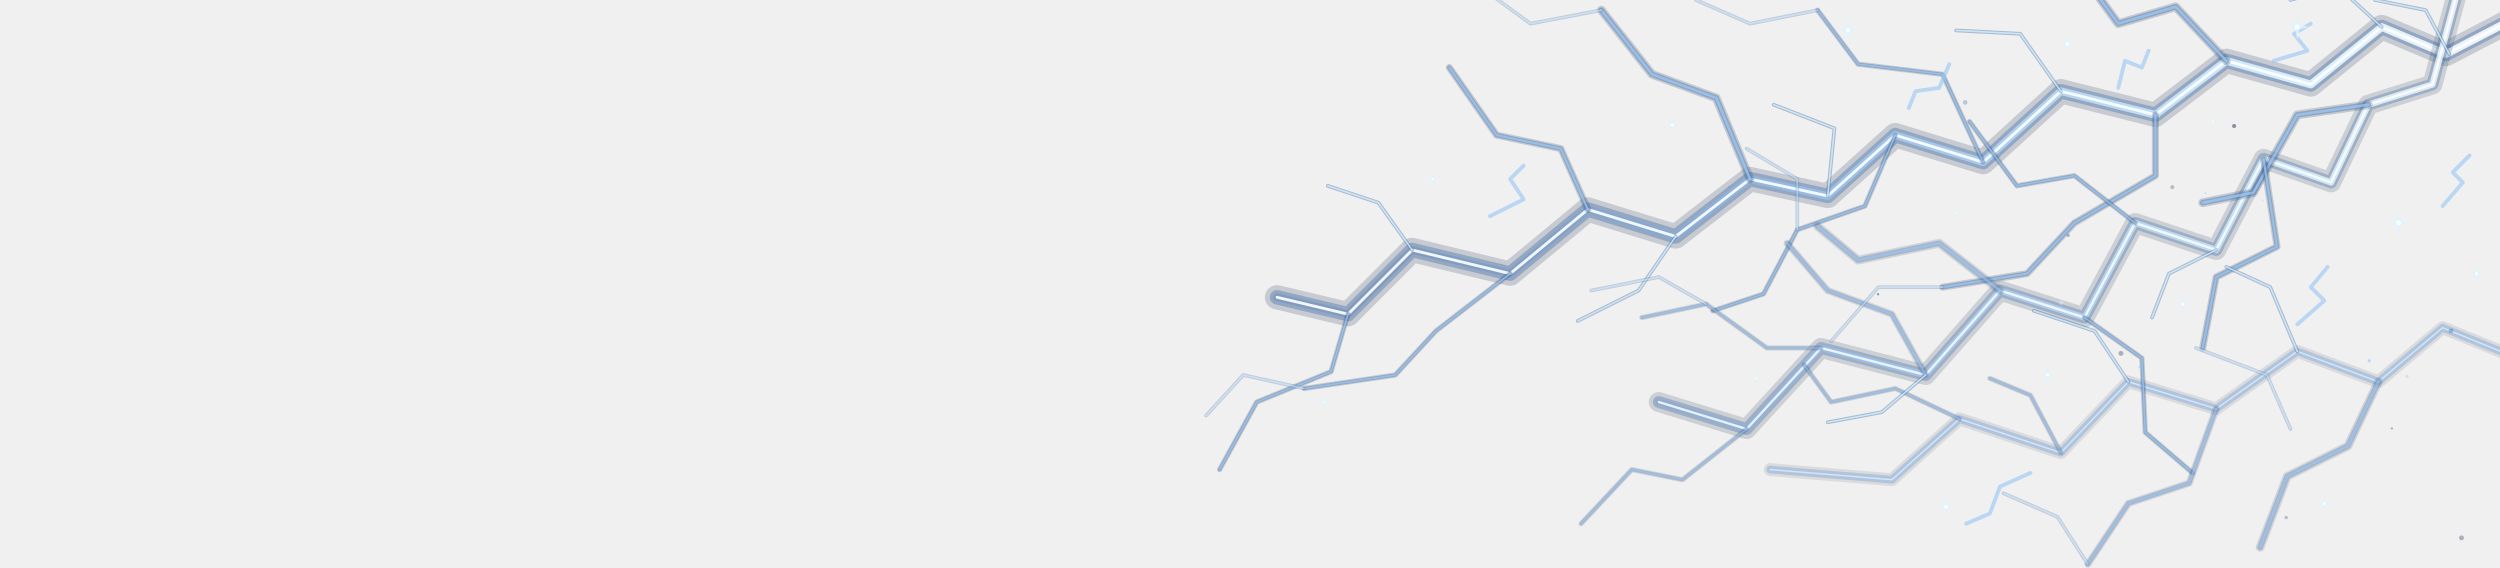
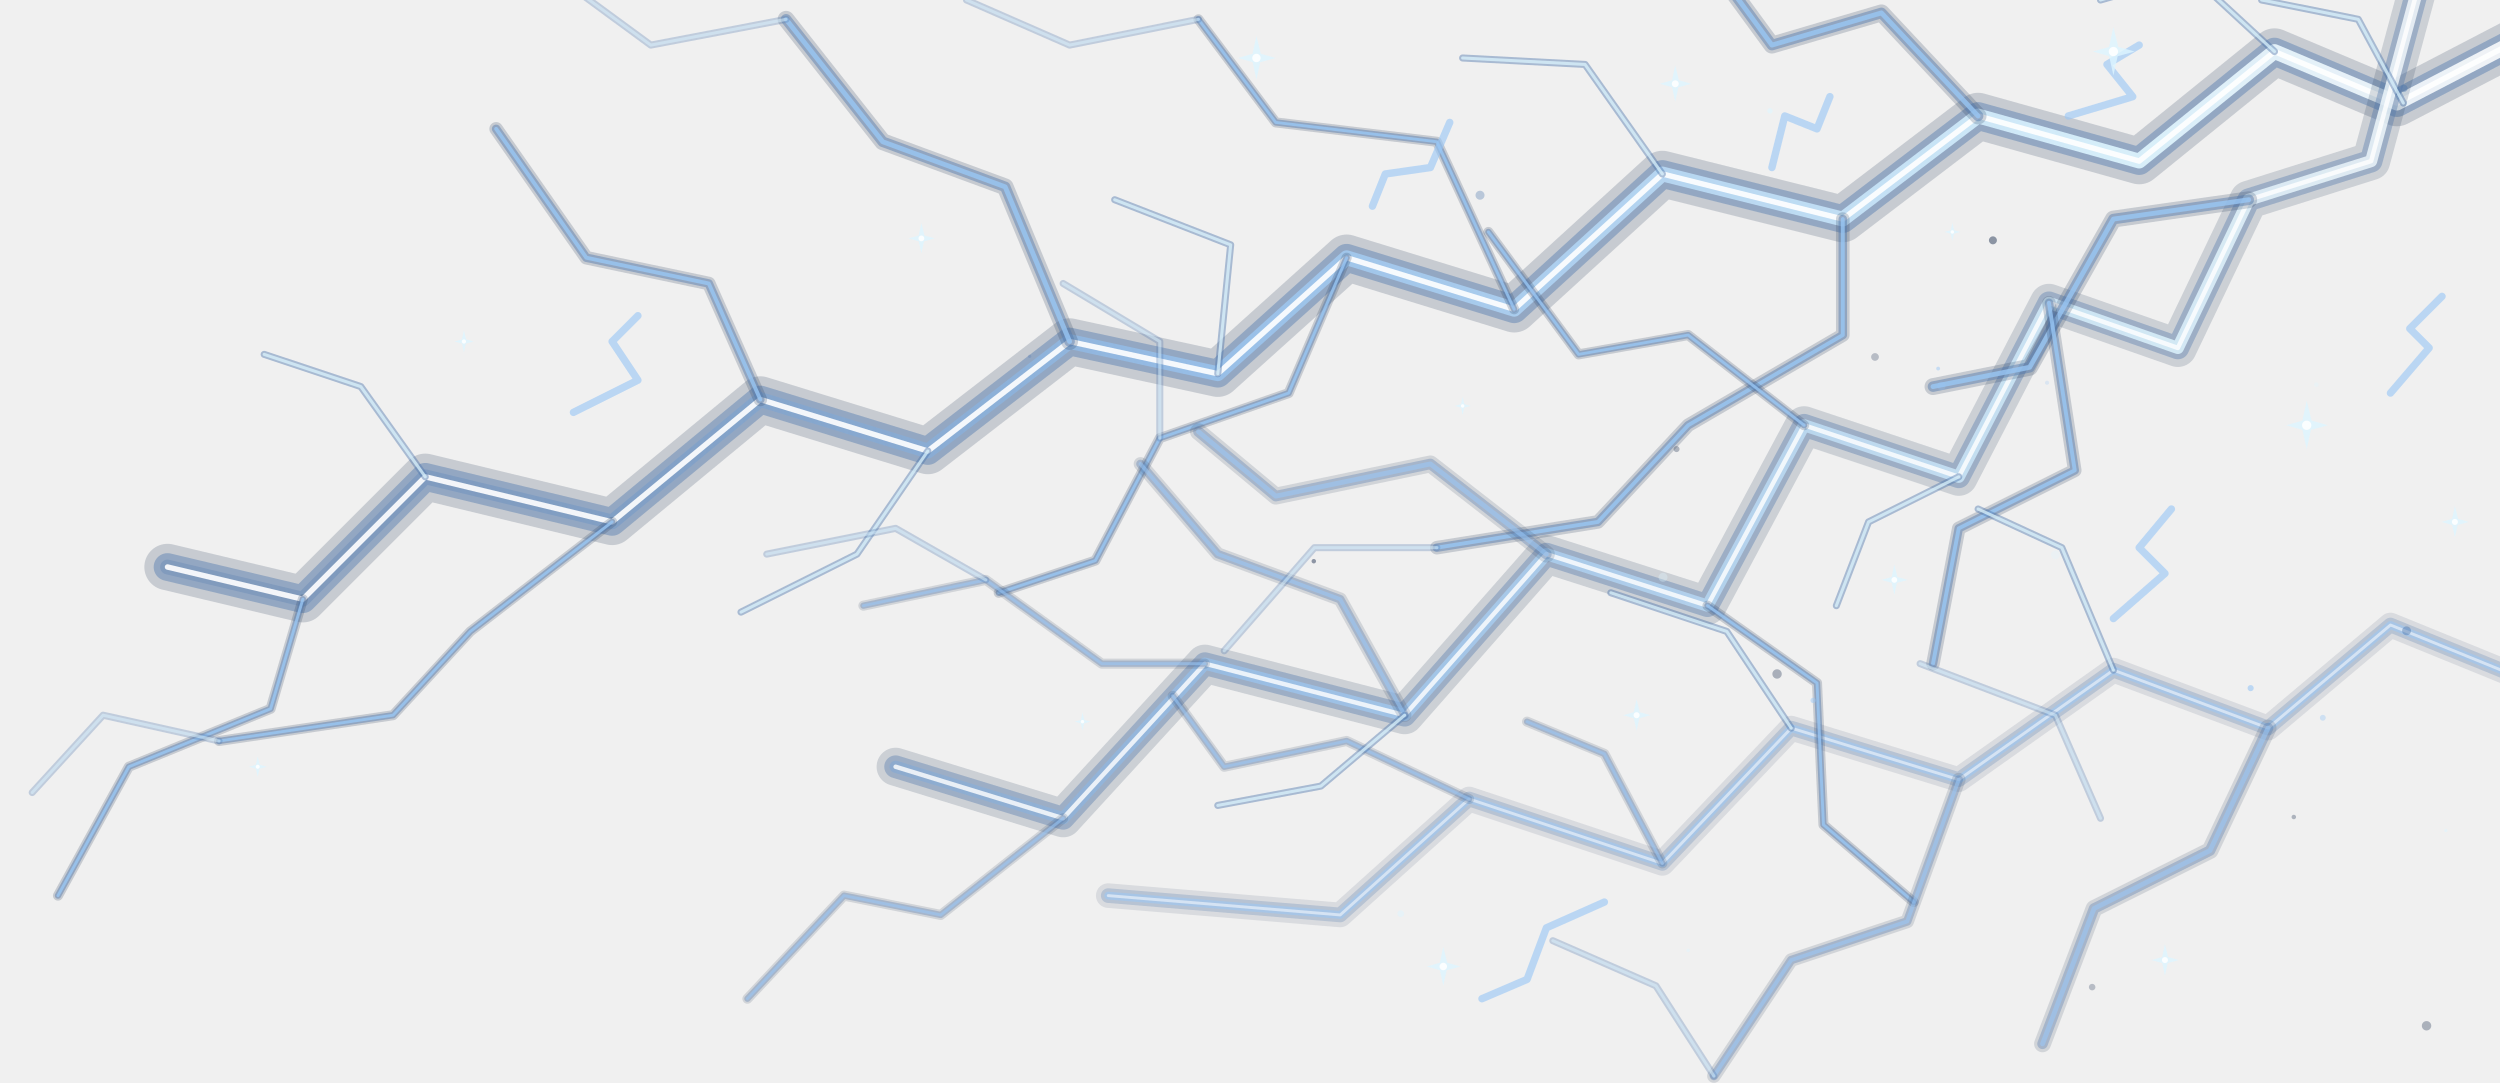
- <svg xmlns="http://www.w3.org/2000/svg" width="740" height="168" viewBox="0 0 740 168" fill="none">
+ <svg xmlns="http://www.w3.org/2000/svg" width="388" height="168" viewBox="352 0 388 168" fill="none">
  <defs>
    <linearGradient id="electric-charge" x1="392" y1="77" x2="739" y2="9" gradientUnits="userSpaceOnUse">
      <stop offset="0" stop-color="#5179AE" stop-opacity=".30" />
      <stop offset=".42" stop-color="#99C7F5" stop-opacity=".78" />
      <stop offset=".83" stop-color="#DDF5FF" stop-opacity=".98" />
      <stop offset="1" stop-color="#FFFFFF" stop-opacity=".92" />
    </linearGradient>
  </defs>
  <path d="M 749 3 L 724 16 L 705 8 L 684 25 L 659 18 L 638 34 L 610 27 L 587 48 L 561 40 L 541 58 L 518 53 L 496 70 L 470 62 L 447 81 L 418 74 L 399 93 L 378 88" stroke="#273856" stroke-width="7.2" stroke-opacity="0.200" stroke-linecap="round" stroke-linejoin="round" />
  <path d="M 749 3 L 724 16 L 705 8 L 684 25 L 659 18 L 638 34 L 610 27 L 587 48 L 561 40 L 541 58 L 518 53 L 496 70 L 470 62 L 447 81 L 418 74 L 399 93 L 378 88" stroke="#5179AE" stroke-width="4.3" stroke-opacity="0.430" stroke-linecap="round" stroke-linejoin="round" />
  <path d="M 749 3 L 724 16 L 705 8 L 684 25 L 659 18 L 638 34 L 610 27 L 587 48 L 561 40 L 541 58 L 518 53 L 496 70 L 470 62 L 447 81 L 418 74 L 399 93 L 378 88" stroke="url(#electric-charge)" stroke-width="2.3" stroke-opacity="0.930" stroke-linecap="round" stroke-linejoin="round" />
  <path d="M 749 3 L 724 16 L 705 8 L 684 25 L 659 18 L 638 34 L 610 27 L 587 48 L 561 40 L 541 58 L 518 53 L 496 70 L 470 62 L 447 81 L 418 74 L 399 93 L 378 88" stroke="#FFFFFF" stroke-width="0.85" stroke-opacity="0.900" stroke-linecap="round" stroke-linejoin="round" />
  <path d="M 730 -12 L 720 25 L 701 31 L 690 54 L 670 47 L 656 74 L 632 66 L 617 94 L 592 86 L 570 111 L 539 103 L 517 127 L 491 119" stroke="#273856" stroke-width="5.904" stroke-opacity="0.178" stroke-linecap="round" stroke-linejoin="round" />
  <path d="M 730 -12 L 720 25 L 701 31 L 690 54 L 670 47 L 656 74 L 632 66 L 617 94 L 592 86 L 570 111 L 539 103 L 517 127 L 491 119" stroke="#5179AE" stroke-width="3.526" stroke-opacity="0.383" stroke-linecap="round" stroke-linejoin="round" />
  <path d="M 730 -12 L 720 25 L 701 31 L 690 54 L 670 47 L 656 74 L 632 66 L 617 94 L 592 86 L 570 111 L 539 103 L 517 127 L 491 119" stroke="url(#electric-charge)" stroke-width="1.886" stroke-opacity="0.828" stroke-linecap="round" stroke-linejoin="round" />
  <path d="M 730 -12 L 720 25 L 701 31 L 690 54 L 670 47 L 656 74 L 632 66 L 617 94 L 592 86 L 570 111 L 539 103 L 517 127 L 491 119" stroke="#FFFFFF" stroke-width="0.697" stroke-opacity="0.801" stroke-linecap="round" stroke-linejoin="round" />
  <path d="M 750 108 L 723 97 L 704 113 L 680 104 L 656 121 L 630 113 L 610 134 L 580 124 L 560 142 L 524 139" stroke="#273856" stroke-width="3.816" stroke-opacity="0.116" stroke-linecap="round" stroke-linejoin="round" />
  <path d="M 750 108 L 723 97 L 704 113 L 680 104 L 656 121 L 630 113 L 610 134 L 580 124 L 560 142 L 524 139" stroke="#5179AE" stroke-width="2.279" stroke-opacity="0.249" stroke-linecap="round" stroke-linejoin="round" />
  <path d="M 750 108 L 723 97 L 704 113 L 680 104 L 656 121 L 630 113 L 610 134 L 580 124 L 560 142 L 524 139" stroke="#99C7F5" stroke-width="1.219" stroke-opacity="0.539" stroke-linecap="round" stroke-linejoin="round" />
  <path d="M 750 108 L 723 97 L 704 113 L 680 104 L 656 121 L 630 113 L 610 134 L 580 124 L 560 142 L 524 139" stroke="#FFFFFF" stroke-width="0.451" stroke-opacity="0.522" stroke-linecap="round" stroke-linejoin="round" />
  <path d="M 659 18 L 644 2 L 627 7 L 616 -8" stroke="#273856" stroke-width="2.624" stroke-opacity="0.204" stroke-linecap="round" stroke-linejoin="round" />
  <path d="M 659 18 L 644 2 L 627 7 L 616 -8" stroke="#5179AE" stroke-width="1.64" stroke-opacity="0.451" stroke-linecap="round" stroke-linejoin="round" />
  <path d="M 659 18 L 644 2 L 627 7 L 616 -8" stroke="#99C7F5" stroke-width="0.754" stroke-opacity="0.782" stroke-linecap="round" stroke-linejoin="round" />
  <path d="M 638 34 L 638 52 L 614 66 L 600 81 L 575 85" stroke="#273856" stroke-width="2.112" stroke-opacity="0.204" stroke-linecap="round" stroke-linejoin="round" />
  <path d="M 638 34 L 638 52 L 614 66 L 600 81 L 575 85" stroke="#5179AE" stroke-width="1.32" stroke-opacity="0.451" stroke-linecap="round" stroke-linejoin="round" />
  <path d="M 638 34 L 638 52 L 614 66 L 600 81 L 575 85" stroke="#99C7F5" stroke-width="0.607" stroke-opacity="0.782" stroke-linecap="round" stroke-linejoin="round" />
  <path d="M 587 48 L 575 22 L 550 19 L 538 3" stroke="#273856" stroke-width="1.568" stroke-opacity="0.204" stroke-linecap="round" stroke-linejoin="round" />
  <path d="M 587 48 L 575 22 L 550 19 L 538 3" stroke="#5179AE" stroke-width="0.98" stroke-opacity="0.451" stroke-linecap="round" stroke-linejoin="round" />
  <path d="M 587 48 L 575 22 L 550 19 L 538 3" stroke="#99C7F5" stroke-width="0.451" stroke-opacity="0.782" stroke-linecap="round" stroke-linejoin="round" />
  <path d="M 561 40 L 552 61 L 532 68 L 522 87 L 507 92" stroke="#273856" stroke-width="1.568" stroke-opacity="0.204" stroke-linecap="round" stroke-linejoin="round" />
  <path d="M 561 40 L 552 61 L 532 68 L 522 87 L 507 92" stroke="#5179AE" stroke-width="0.98" stroke-opacity="0.451" stroke-linecap="round" stroke-linejoin="round" />
  <path d="M 561 40 L 552 61 L 532 68 L 522 87 L 507 92" stroke="#99C7F5" stroke-width="0.451" stroke-opacity="0.782" stroke-linecap="round" stroke-linejoin="round" />
  <path d="M 518 53 L 508 29 L 489 22 L 474 3" stroke="#273856" stroke-width="2.624" stroke-opacity="0.204" stroke-linecap="round" stroke-linejoin="round" />
  <path d="M 518 53 L 508 29 L 489 22 L 474 3" stroke="#5179AE" stroke-width="1.64" stroke-opacity="0.451" stroke-linecap="round" stroke-linejoin="round" />
  <path d="M 518 53 L 508 29 L 489 22 L 474 3" stroke="#99C7F5" stroke-width="0.754" stroke-opacity="0.782" stroke-linecap="round" stroke-linejoin="round" />
  <path d="M 470 62 L 462 44 L 443 40 L 429 20" stroke="#273856" stroke-width="2.112" stroke-opacity="0.204" stroke-linecap="round" stroke-linejoin="round" />
  <path d="M 470 62 L 462 44 L 443 40 L 429 20" stroke="#5179AE" stroke-width="1.32" stroke-opacity="0.451" stroke-linecap="round" stroke-linejoin="round" />
  <path d="M 470 62 L 462 44 L 443 40 L 429 20" stroke="#99C7F5" stroke-width="0.607" stroke-opacity="0.782" stroke-linecap="round" stroke-linejoin="round" />
  <path d="M 447 81 L 425 98 L 413 111 L 386 115" stroke="#273856" stroke-width="1.568" stroke-opacity="0.204" stroke-linecap="round" stroke-linejoin="round" />
  <path d="M 447 81 L 425 98 L 413 111 L 386 115" stroke="#5179AE" stroke-width="0.98" stroke-opacity="0.451" stroke-linecap="round" stroke-linejoin="round" />
  <path d="M 447 81 L 425 98 L 413 111 L 386 115" stroke="#99C7F5" stroke-width="0.451" stroke-opacity="0.782" stroke-linecap="round" stroke-linejoin="round" />
  <path d="M 399 93 L 394 110 L 372 119 L 361 139" stroke="#273856" stroke-width="1.568" stroke-opacity="0.204" stroke-linecap="round" stroke-linejoin="round" />
  <path d="M 399 93 L 394 110 L 372 119 L 361 139" stroke="#5179AE" stroke-width="0.98" stroke-opacity="0.451" stroke-linecap="round" stroke-linejoin="round" />
  <path d="M 399 93 L 394 110 L 372 119 L 361 139" stroke="#99C7F5" stroke-width="0.451" stroke-opacity="0.782" stroke-linecap="round" stroke-linejoin="round" />
  <path d="M 701 31 L 680 34 L 667 57 L 652 60" stroke="#273856" stroke-width="2.624" stroke-opacity="0.204" stroke-linecap="round" stroke-linejoin="round" />
  <path d="M 701 31 L 680 34 L 667 57 L 652 60" stroke="#5179AE" stroke-width="1.64" stroke-opacity="0.451" stroke-linecap="round" stroke-linejoin="round" />
  <path d="M 701 31 L 680 34 L 667 57 L 652 60" stroke="#99C7F5" stroke-width="0.754" stroke-opacity="0.782" stroke-linecap="round" stroke-linejoin="round" />
  <path d="M 670 47 L 674 73 L 656 82 L 652 103" stroke="#273856" stroke-width="2.112" stroke-opacity="0.204" stroke-linecap="round" stroke-linejoin="round" />
  <path d="M 670 47 L 674 73 L 656 82 L 652 103" stroke="#5179AE" stroke-width="1.32" stroke-opacity="0.451" stroke-linecap="round" stroke-linejoin="round" />
  <path d="M 670 47 L 674 73 L 656 82 L 652 103" stroke="#99C7F5" stroke-width="0.607" stroke-opacity="0.782" stroke-linecap="round" stroke-linejoin="round" />
  <path d="M 632 66 L 614 52 L 597 55 L 583 36" stroke="#273856" stroke-width="1.568" stroke-opacity="0.204" stroke-linecap="round" stroke-linejoin="round" />
  <path d="M 632 66 L 614 52 L 597 55 L 583 36" stroke="#5179AE" stroke-width="0.98" stroke-opacity="0.451" stroke-linecap="round" stroke-linejoin="round" />
  <path d="M 632 66 L 614 52 L 597 55 L 583 36" stroke="#99C7F5" stroke-width="0.451" stroke-opacity="0.782" stroke-linecap="round" stroke-linejoin="round" />
  <path d="M 617 94 L 634 106 L 635 128 L 649 140" stroke="#273856" stroke-width="1.568" stroke-opacity="0.204" stroke-linecap="round" stroke-linejoin="round" />
  <path d="M 617 94 L 634 106 L 635 128 L 649 140" stroke="#5179AE" stroke-width="0.98" stroke-opacity="0.451" stroke-linecap="round" stroke-linejoin="round" />
  <path d="M 617 94 L 634 106 L 635 128 L 649 140" stroke="#99C7F5" stroke-width="0.451" stroke-opacity="0.782" stroke-linecap="round" stroke-linejoin="round" />
  <path d="M 592 86 L 574 72 L 550 77 L 538 67" stroke="#273856" stroke-width="2.624" stroke-opacity="0.149" stroke-linecap="round" stroke-linejoin="round" />
  <path d="M 592 86 L 574 72 L 550 77 L 538 67" stroke="#5179AE" stroke-width="1.64" stroke-opacity="0.329" stroke-linecap="round" stroke-linejoin="round" />
  <path d="M 592 86 L 574 72 L 550 77 L 538 67" stroke="#99C7F5" stroke-width="0.754" stroke-opacity="0.570" stroke-linecap="round" stroke-linejoin="round" />
  <path d="M 570 111 L 560 93 L 541 86 L 529 72" stroke="#273856" stroke-width="2.112" stroke-opacity="0.149" stroke-linecap="round" stroke-linejoin="round" />
  <path d="M 570 111 L 560 93 L 541 86 L 529 72" stroke="#5179AE" stroke-width="1.32" stroke-opacity="0.329" stroke-linecap="round" stroke-linejoin="round" />
  <path d="M 570 111 L 560 93 L 541 86 L 529 72" stroke="#99C7F5" stroke-width="0.607" stroke-opacity="0.570" stroke-linecap="round" stroke-linejoin="round" />
  <path d="M 539 103 L 523 103 L 505 90 L 486 94" stroke="#273856" stroke-width="1.568" stroke-opacity="0.149" stroke-linecap="round" stroke-linejoin="round" />
  <path d="M 539 103 L 523 103 L 505 90 L 486 94" stroke="#5179AE" stroke-width="0.98" stroke-opacity="0.329" stroke-linecap="round" stroke-linejoin="round" />
  <path d="M 539 103 L 523 103 L 505 90 L 486 94" stroke="#99C7F5" stroke-width="0.451" stroke-opacity="0.570" stroke-linecap="round" stroke-linejoin="round" />
  <path d="M 517 127 L 498 142 L 483 139 L 468 155" stroke="#273856" stroke-width="1.568" stroke-opacity="0.149" stroke-linecap="round" stroke-linejoin="round" />
  <path d="M 517 127 L 498 142 L 483 139 L 468 155" stroke="#5179AE" stroke-width="0.98" stroke-opacity="0.329" stroke-linecap="round" stroke-linejoin="round" />
  <path d="M 517 127 L 498 142 L 483 139 L 468 155" stroke="#99C7F5" stroke-width="0.451" stroke-opacity="0.570" stroke-linecap="round" stroke-linejoin="round" />
  <path d="M 704 113 L 695 132 L 677 141 L 669 162" stroke="#273856" stroke-width="2.624" stroke-opacity="0.149" stroke-linecap="round" stroke-linejoin="round" />
  <path d="M 704 113 L 695 132 L 677 141 L 669 162" stroke="#5179AE" stroke-width="1.64" stroke-opacity="0.329" stroke-linecap="round" stroke-linejoin="round" />
  <path d="M 704 113 L 695 132 L 677 141 L 669 162" stroke="#99C7F5" stroke-width="0.754" stroke-opacity="0.570" stroke-linecap="round" stroke-linejoin="round" />
  <path d="M 656 121 L 648 143 L 630 149 L 618 167" stroke="#273856" stroke-width="2.112" stroke-opacity="0.149" stroke-linecap="round" stroke-linejoin="round" />
  <path d="M 656 121 L 648 143 L 630 149 L 618 167" stroke="#5179AE" stroke-width="1.32" stroke-opacity="0.329" stroke-linecap="round" stroke-linejoin="round" />
  <path d="M 656 121 L 648 143 L 630 149 L 618 167" stroke="#99C7F5" stroke-width="0.607" stroke-opacity="0.570" stroke-linecap="round" stroke-linejoin="round" />
  <path d="M 610 134 L 601 117 L 589 112" stroke="#273856" stroke-width="1.568" stroke-opacity="0.149" stroke-linecap="round" stroke-linejoin="round" />
  <path d="M 610 134 L 601 117 L 589 112" stroke="#5179AE" stroke-width="0.98" stroke-opacity="0.329" stroke-linecap="round" stroke-linejoin="round" />
  <path d="M 610 134 L 601 117 L 589 112" stroke="#99C7F5" stroke-width="0.451" stroke-opacity="0.570" stroke-linecap="round" stroke-linejoin="round" />
  <path d="M 580 124 L 561 115 L 542 119 L 534 108" stroke="#273856" stroke-width="1.568" stroke-opacity="0.149" stroke-linecap="round" stroke-linejoin="round" />
  <path d="M 580 124 L 561 115 L 542 119 L 534 108" stroke="#5179AE" stroke-width="0.98" stroke-opacity="0.329" stroke-linecap="round" stroke-linejoin="round" />
  <path d="M 580 124 L 561 115 L 542 119 L 534 108" stroke="#99C7F5" stroke-width="0.451" stroke-opacity="0.570" stroke-linecap="round" stroke-linejoin="round" />
  <path d="M 725 16 L 718 3 L 703 0" stroke="#5179AE" stroke-width="1.1" stroke-opacity="0.450" stroke-linecap="round" stroke-linejoin="round" />
  <path d="M 725 16 L 718 3 L 703 0" stroke="#DDF5FF" stroke-width="0.48" stroke-opacity="0.720" stroke-linecap="round" stroke-linejoin="round" />
  <path d="M 705 8 L 692 -4 L 678 0" stroke="#5179AE" stroke-width="1.1" stroke-opacity="0.450" stroke-linecap="round" stroke-linejoin="round" />
  <path d="M 705 8 L 692 -4 L 678 0" stroke="#DDF5FF" stroke-width="0.48" stroke-opacity="0.720" stroke-linecap="round" stroke-linejoin="round" />
  <path d="M 610 27 L 598 10 L 579 9" stroke="#5179AE" stroke-width="1.1" stroke-opacity="0.450" stroke-linecap="round" stroke-linejoin="round" />
  <path d="M 610 27 L 598 10 L 579 9" stroke="#DDF5FF" stroke-width="0.48" stroke-opacity="0.720" stroke-linecap="round" stroke-linejoin="round" />
  <path d="M 541 58 L 543 38 L 525 31" stroke="#5179AE" stroke-width="1.1" stroke-opacity="0.450" stroke-linecap="round" stroke-linejoin="round" />
  <path d="M 541 58 L 543 38 L 525 31" stroke="#DDF5FF" stroke-width="0.48" stroke-opacity="0.720" stroke-linecap="round" stroke-linejoin="round" />
  <path d="M 496 70 L 485 86 L 467 95" stroke="#5179AE" stroke-width="1.1" stroke-opacity="0.450" stroke-linecap="round" stroke-linejoin="round" />
  <path d="M 496 70 L 485 86 L 467 95" stroke="#DDF5FF" stroke-width="0.48" stroke-opacity="0.720" stroke-linecap="round" stroke-linejoin="round" />
  <path d="M 418 74 L 408 60 L 393 55" stroke="#5179AE" stroke-width="1.1" stroke-opacity="0.450" stroke-linecap="round" stroke-linejoin="round" />
  <path d="M 418 74 L 408 60 L 393 55" stroke="#DDF5FF" stroke-width="0.48" stroke-opacity="0.720" stroke-linecap="round" stroke-linejoin="round" />
  <path d="M 656 74 L 642 81 L 637 94" stroke="#5179AE" stroke-width="1.1" stroke-opacity="0.450" stroke-linecap="round" stroke-linejoin="round" />
  <path d="M 656 74 L 642 81 L 637 94" stroke="#DDF5FF" stroke-width="0.48" stroke-opacity="0.720" stroke-linecap="round" stroke-linejoin="round" />
  <path d="M 570 111 L 557 122 L 541 125" stroke="#5179AE" stroke-width="1.1" stroke-opacity="0.450" stroke-linecap="round" stroke-linejoin="round" />
  <path d="M 570 111 L 557 122 L 541 125" stroke="#DDF5FF" stroke-width="0.48" stroke-opacity="0.720" stroke-linecap="round" stroke-linejoin="round" />
  <path d="M 680 104 L 672 85 L 659 79" stroke="#5179AE" stroke-width="1.1" stroke-opacity="0.450" stroke-linecap="round" stroke-linejoin="round" />
  <path d="M 680 104 L 672 85 L 659 79" stroke="#DDF5FF" stroke-width="0.48" stroke-opacity="0.720" stroke-linecap="round" stroke-linejoin="round" />
  <path d="M 630 113 L 620 98 L 602 92" stroke="#5179AE" stroke-width="1.1" stroke-opacity="0.450" stroke-linecap="round" stroke-linejoin="round" />
  <path d="M 630 113 L 620 98 L 602 92" stroke="#DDF5FF" stroke-width="0.48" stroke-opacity="0.720" stroke-linecap="round" stroke-linejoin="round" />
  <path d="M 532 68 L 532 53 L 517 44" stroke="#5179AE" stroke-width="1.1" stroke-opacity="0.300" stroke-linecap="round" stroke-linejoin="round" />
  <path d="M 532 68 L 532 53 L 517 44" stroke="#DDF5FF" stroke-width="0.48" stroke-opacity="0.500" stroke-linecap="round" stroke-linejoin="round" />
  <path d="M 575 85 L 556 85 L 542 101" stroke="#5179AE" stroke-width="1.1" stroke-opacity="0.300" stroke-linecap="round" stroke-linejoin="round" />
  <path d="M 575 85 L 556 85 L 542 101" stroke="#DDF5FF" stroke-width="0.48" stroke-opacity="0.500" stroke-linecap="round" stroke-linejoin="round" />
  <path d="M 650 103 L 671 111 L 678 127" stroke="#5179AE" stroke-width="1.1" stroke-opacity="0.300" stroke-linecap="round" stroke-linejoin="round" />
  <path d="M 650 103 L 671 111 L 678 127" stroke="#DDF5FF" stroke-width="0.48" stroke-opacity="0.500" stroke-linecap="round" stroke-linejoin="round" />
  <path d="M 386 115 L 368 111 L 357 123" stroke="#5179AE" stroke-width="1.1" stroke-opacity="0.300" stroke-linecap="round" stroke-linejoin="round" />
  <path d="M 386 115 L 368 111 L 357 123" stroke="#DDF5FF" stroke-width="0.48" stroke-opacity="0.500" stroke-linecap="round" stroke-linejoin="round" />
  <path d="M 505 90 L 491 82 L 471 86" stroke="#5179AE" stroke-width="1.1" stroke-opacity="0.300" stroke-linecap="round" stroke-linejoin="round" />
  <path d="M 505 90 L 491 82 L 471 86" stroke="#DDF5FF" stroke-width="0.48" stroke-opacity="0.500" stroke-linecap="round" stroke-linejoin="round" />
  <path d="M 618 167 L 609 153 L 593 146" stroke="#5179AE" stroke-width="1.1" stroke-opacity="0.300" stroke-linecap="round" stroke-linejoin="round" />
  <path d="M 618 167 L 609 153 L 593 146" stroke="#DDF5FF" stroke-width="0.48" stroke-opacity="0.500" stroke-linecap="round" stroke-linejoin="round" />
  <path d="M 538 3 L 518 7 L 502 0" stroke="#5179AE" stroke-width="1.1" stroke-opacity="0.300" stroke-linecap="round" stroke-linejoin="round" />
  <path d="M 538 3 L 518 7 L 502 0" stroke="#DDF5FF" stroke-width="0.48" stroke-opacity="0.500" stroke-linecap="round" stroke-linejoin="round" />
  <path d="M 474 3 L 453 7 L 438 -4" stroke="#5179AE" stroke-width="1.1" stroke-opacity="0.300" stroke-linecap="round" stroke-linejoin="round" />
  <path d="M 474 3 L 453 7 L 438 -4" stroke="#DDF5FF" stroke-width="0.48" stroke-opacity="0.500" stroke-linecap="round" stroke-linejoin="round" />
  <path d="M 731 46 L 726 51 L 729 54 L 723 61" stroke="#99C7F5" stroke-width="1.15" stroke-opacity="0.620" stroke-linecap="round" stroke-linejoin="round" />
  <path d="M 684 7 L 679 10 L 683 15 L 673 18" stroke="#99C7F5" stroke-width="1.15" stroke-opacity="0.620" stroke-linecap="round" stroke-linejoin="round" />
  <path d="M 636 15 L 634 20 L 629 18 L 627 26" stroke="#99C7F5" stroke-width="1.15" stroke-opacity="0.620" stroke-linecap="round" stroke-linejoin="round" />
  <path d="M 577 19 L 574 26 L 567 27 L 565 32" stroke="#99C7F5" stroke-width="1.15" stroke-opacity="0.620" stroke-linecap="round" stroke-linejoin="round" />
  <path d="M 689 79 L 684 85 L 688 89 L 680 96" stroke="#99C7F5" stroke-width="1.15" stroke-opacity="0.620" stroke-linecap="round" stroke-linejoin="round" />
  <path d="M 601 140 L 592 144 L 589 152 L 582 155" stroke="#99C7F5" stroke-width="1.15" stroke-opacity="0.620" stroke-linecap="round" stroke-linejoin="round" />
  <path d="M 451 49 L 447 53 L 451 59 L 441 64" stroke="#99C7F5" stroke-width="1.15" stroke-opacity="0.620" stroke-linecap="round" stroke-linejoin="round" />
  <path d="M 680 4.20 L 680.76 7.28 L 683.30 8 L 680.66 8.72 L 680 11.70 L 679.34 8.72 L 676.80 8 L 679.32 7.28 Z" fill="#DDF5FF" fill-opacity=".8" />
  <circle cx="680" cy="8" r="0.72" fill="#FFFFFF" fill-opacity=".88" />
  <path d="M 612 10.15 L 612.57 12.46 L 614.48 13 L 612.50 13.54 L 612 15.78 L 611.50 13.54 L 609.60 13 L 611.49 12.46 Z" fill="#DDF5FF" fill-opacity=".8" />
  <circle cx="612" cy="13" r="0.54" fill="#FFFFFF" fill-opacity=".88" />
  <path d="M 547 5.58 L 547.68 8.35 L 549.97 9 L 547.59 9.65 L 547 12.33 L 546.41 9.65 L 544.12 9 L 546.39 8.35 Z" fill="#DDF5FF" fill-opacity=".8" />
  <circle cx="547" cy="9" r="0.65" fill="#FFFFFF" fill-opacity=".88" />
  <path d="M 495 34.62 L 495.48 36.55 L 497.06 37 L 495.41 37.45 L 495 39.31 L 494.59 37.45 L 493.00 37 L 494.57 36.55 Z" fill="#DDF5FF" fill-opacity=".8" />
  <circle cx="495" cy="37" r="0.45" fill="#FFFFFF" fill-opacity=".88" />
  <path d="M 710 62.20 L 710.76 65.28 L 713.30 66 L 710.66 66.72 L 710 69.70 L 709.34 66.72 L 706.80 66 L 709.32 65.28 Z" fill="#DDF5FF" fill-opacity=".8" />
  <circle cx="710" cy="66" r="0.72" fill="#FFFFFF" fill-opacity=".88" />
  <path d="M 733 78.53 L 733.49 80.53 L 735.14 81 L 733.43 81.47 L 733 83.41 L 732.57 81.47 L 730.92 81 L 732.56 80.53 Z" fill="#DDF5FF" fill-opacity=".8" />
  <circle cx="733" cy="81" r="0.47" fill="#FFFFFF" fill-opacity=".88" />
  <path d="M 646 87.62 L 646.48 89.55 L 648.06 90 L 646.41 90.45 L 646 92.31 L 645.59 90.45 L 644.00 90 L 645.58 89.55 Z" fill="#DDF5FF" fill-opacity=".8" />
  <circle cx="646" cy="90" r="0.45" fill="#FFFFFF" fill-opacity=".88" />
  <path d="M 606 108.53 L 606.49 110.53 L 608.14 111 L 606.43 111.47 L 606 113.41 L 605.57 111.47 L 603.92 111 L 605.56 110.53 Z" fill="#DDF5FF" fill-opacity=".8" />
  <circle cx="606" cy="111" r="0.47" fill="#FFFFFF" fill-opacity=".88" />
  <path d="M 576 146.96 L 576.61 149.42 L 578.64 150 L 576.53 150.58 L 576 152.96 L 575.47 150.58 L 573.44 150 L 575.46 149.42 Z" fill="#DDF5FF" fill-opacity=".8" />
  <circle cx="576" cy="150" r="0.58" fill="#FFFFFF" fill-opacity=".88" />
  <path d="M 688 146.53 L 688.49 148.53 L 690.14 149 L 688.43 149.47 L 688 151.41 L 687.57 149.47 L 685.92 149 L 687.56 148.53 Z" fill="#DDF5FF" fill-opacity=".8" />
  <circle cx="688" cy="149" r="0.47" fill="#FFFFFF" fill-opacity=".88" />
  <path d="M 424 51.25 L 424.35 52.67 L 425.52 53 L 424.30 53.33 L 424 54.70 L 423.70 53.33 L 422.53 53 L 423.69 52.67 Z" fill="#DDF5FF" fill-opacity=".8" />
  <circle cx="424" cy="53" r="0.33" fill="#FFFFFF" fill-opacity=".88" />
  <path d="M 392 117.39 L 392.32 118.69 L 393.40 119 L 392.28 119.31 L 392 120.57 L 391.72 119.31 L 390.64 119 L 391.71 118.69 Z" fill="#DDF5FF" fill-opacity=".8" />
  <circle cx="392" cy="119" r="0.31" fill="#FFFFFF" fill-opacity=".88" />
  <path d="M 655 34.58 L 655.28 35.73 L 656.24 36 L 655.25 36.27 L 655 37.39 L 654.75 36.27 L 653.80 36 L 654.75 35.73 Z" fill="#DDF5FF" fill-opacity=".8" />
  <circle cx="655" cy="36" r="0.27" fill="#FFFFFF" fill-opacity=".88" />
  <path d="M 579 61.58 L 579.28 62.73 L 580.24 63 L 579.25 63.27 L 579 64.39 L 578.75 63.27 L 577.80 63 L 578.75 62.73 Z" fill="#DDF5FF" fill-opacity=".8" />
  <circle cx="579" cy="63" r="0.27" fill="#FFFFFF" fill-opacity=".88" />
  <path d="M 520 110.58 L 520.28 111.73 L 521.24 112 L 520.25 112.27 L 520 113.39 L 519.75 112.27 L 518.80 112 L 519.75 111.73 Z" fill="#DDF5FF" fill-opacity=".8" />
  <circle cx="520" cy="112" r="0.27" fill="#FFFFFF" fill-opacity=".88" />
  <circle cx="643.0" cy="55.4" r="0.60" fill="#273856" fill-opacity="0.28" />
  <circle cx="511.8" cy="55.3" r="0.26" fill="#5179AE" fill-opacity="0.26" />
  <circle cx="669.7" cy="59.4" r="0.32" fill="#99C7F5" fill-opacity="0.25" />
  <circle cx="676.7" cy="153.2" r="0.51" fill="#273856" fill-opacity="0.28" />
  <circle cx="653.3" cy="59.9" r="0.65" fill="#99C7F5" fill-opacity="0.24" />
  <circle cx="671.0" cy="86.1" r="0.68" fill="#DDF5FF" fill-opacity="0.28" />
  <circle cx="725.1" cy="13.7" r="0.56" fill="#5179AE" fill-opacity="0.48" />
  <circle cx="652.8" cy="57.2" r="0.30" fill="#99C7F5" fill-opacity="0.48" />
  <circle cx="731.6" cy="128.9" r="0.25" fill="#DDF5FF" fill-opacity="0.56" />
  <circle cx="627.8" cy="104.6" r="0.73" fill="#273856" fill-opacity="0.35" />
  <circle cx="581.7" cy="30.3" r="0.70" fill="#5179AE" fill-opacity="0.34" />
  <circle cx="712.5" cy="111.4" r="0.46" fill="#99C7F5" fill-opacity="0.39" />
  <circle cx="610.1" cy="89.6" r="0.69" fill="#DDF5FF" fill-opacity="0.33" />
  <circle cx="555.9" cy="87.1" r="0.35" fill="#273856" fill-opacity="0.49" />
  <circle cx="614.0" cy="147.5" r="0.27" fill="#DDF5FF" fill-opacity="0.40" />
  <circle cx="612.2" cy="69.7" r="0.47" fill="#273856" fill-opacity="0.33" />
  <circle cx="725.5" cy="97.9" r="0.69" fill="#5179AE" fill-opacity="0.45" />
  <circle cx="661.3" cy="37.3" r="0.62" fill="#273856" fill-opacity="0.50" />
  <circle cx="711.5" cy="59.7" r="0.36" fill="#DDF5FF" fill-opacity="0.32" />
  <circle cx="708.0" cy="126.8" r="0.35" fill="#273856" fill-opacity="0.33" />
  <circle cx="633.4" cy="108.7" r="0.42" fill="#99C7F5" fill-opacity="0.47" />
  <circle cx="569.4" cy="141.8" r="0.52" fill="#DDF5FF" fill-opacity="0.45" />
  <circle cx="701.3" cy="106.8" r="0.48" fill="#99C7F5" fill-opacity="0.59" />
  <circle cx="626.7" cy="17.2" r="0.42" fill="#DDF5FF" fill-opacity="0.57" />
  <circle cx="728.6" cy="159.2" r="0.73" fill="#273856" fill-opacity="0.34" />
</svg>
